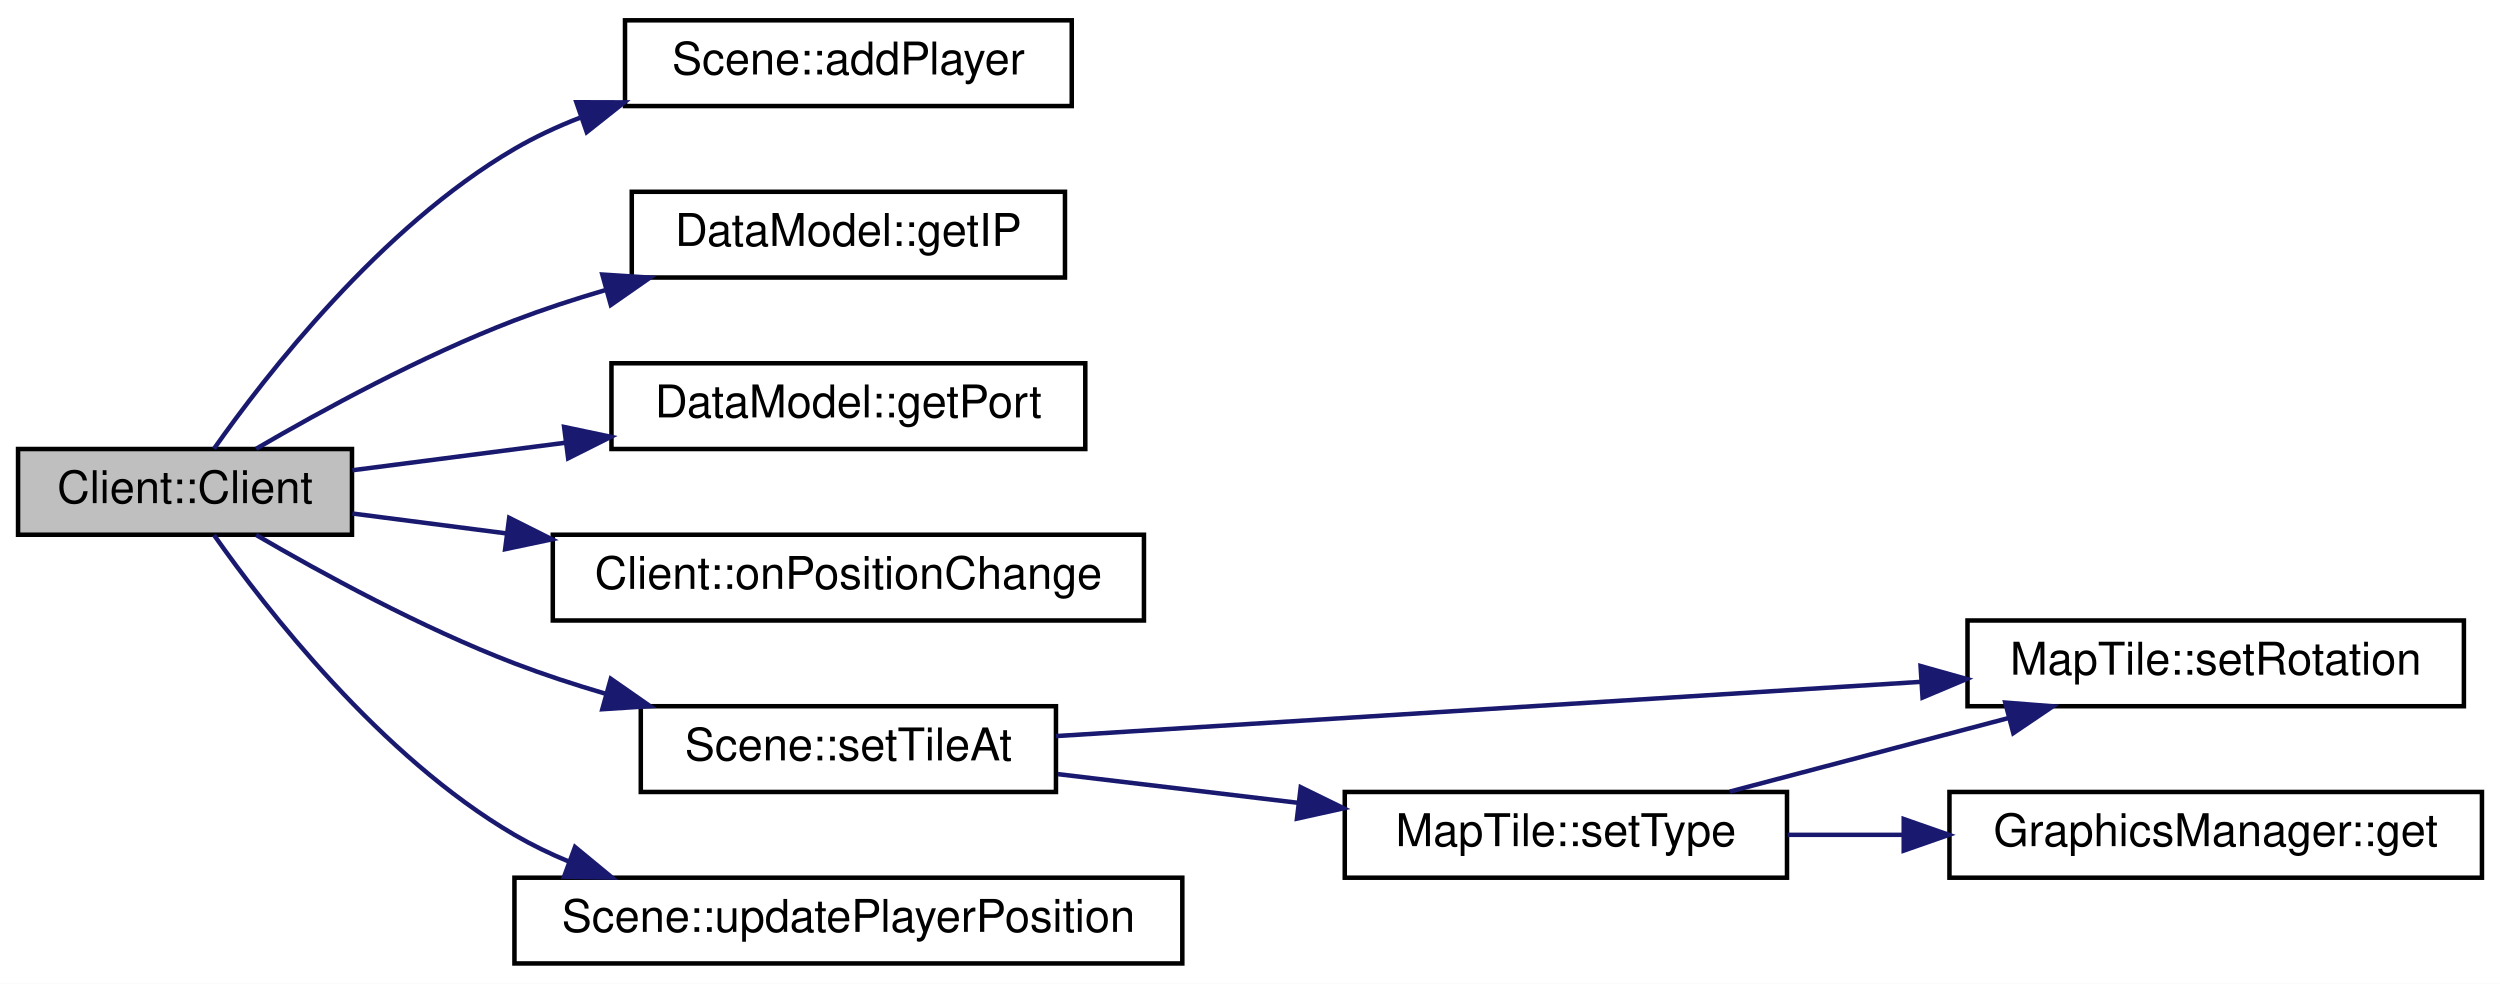
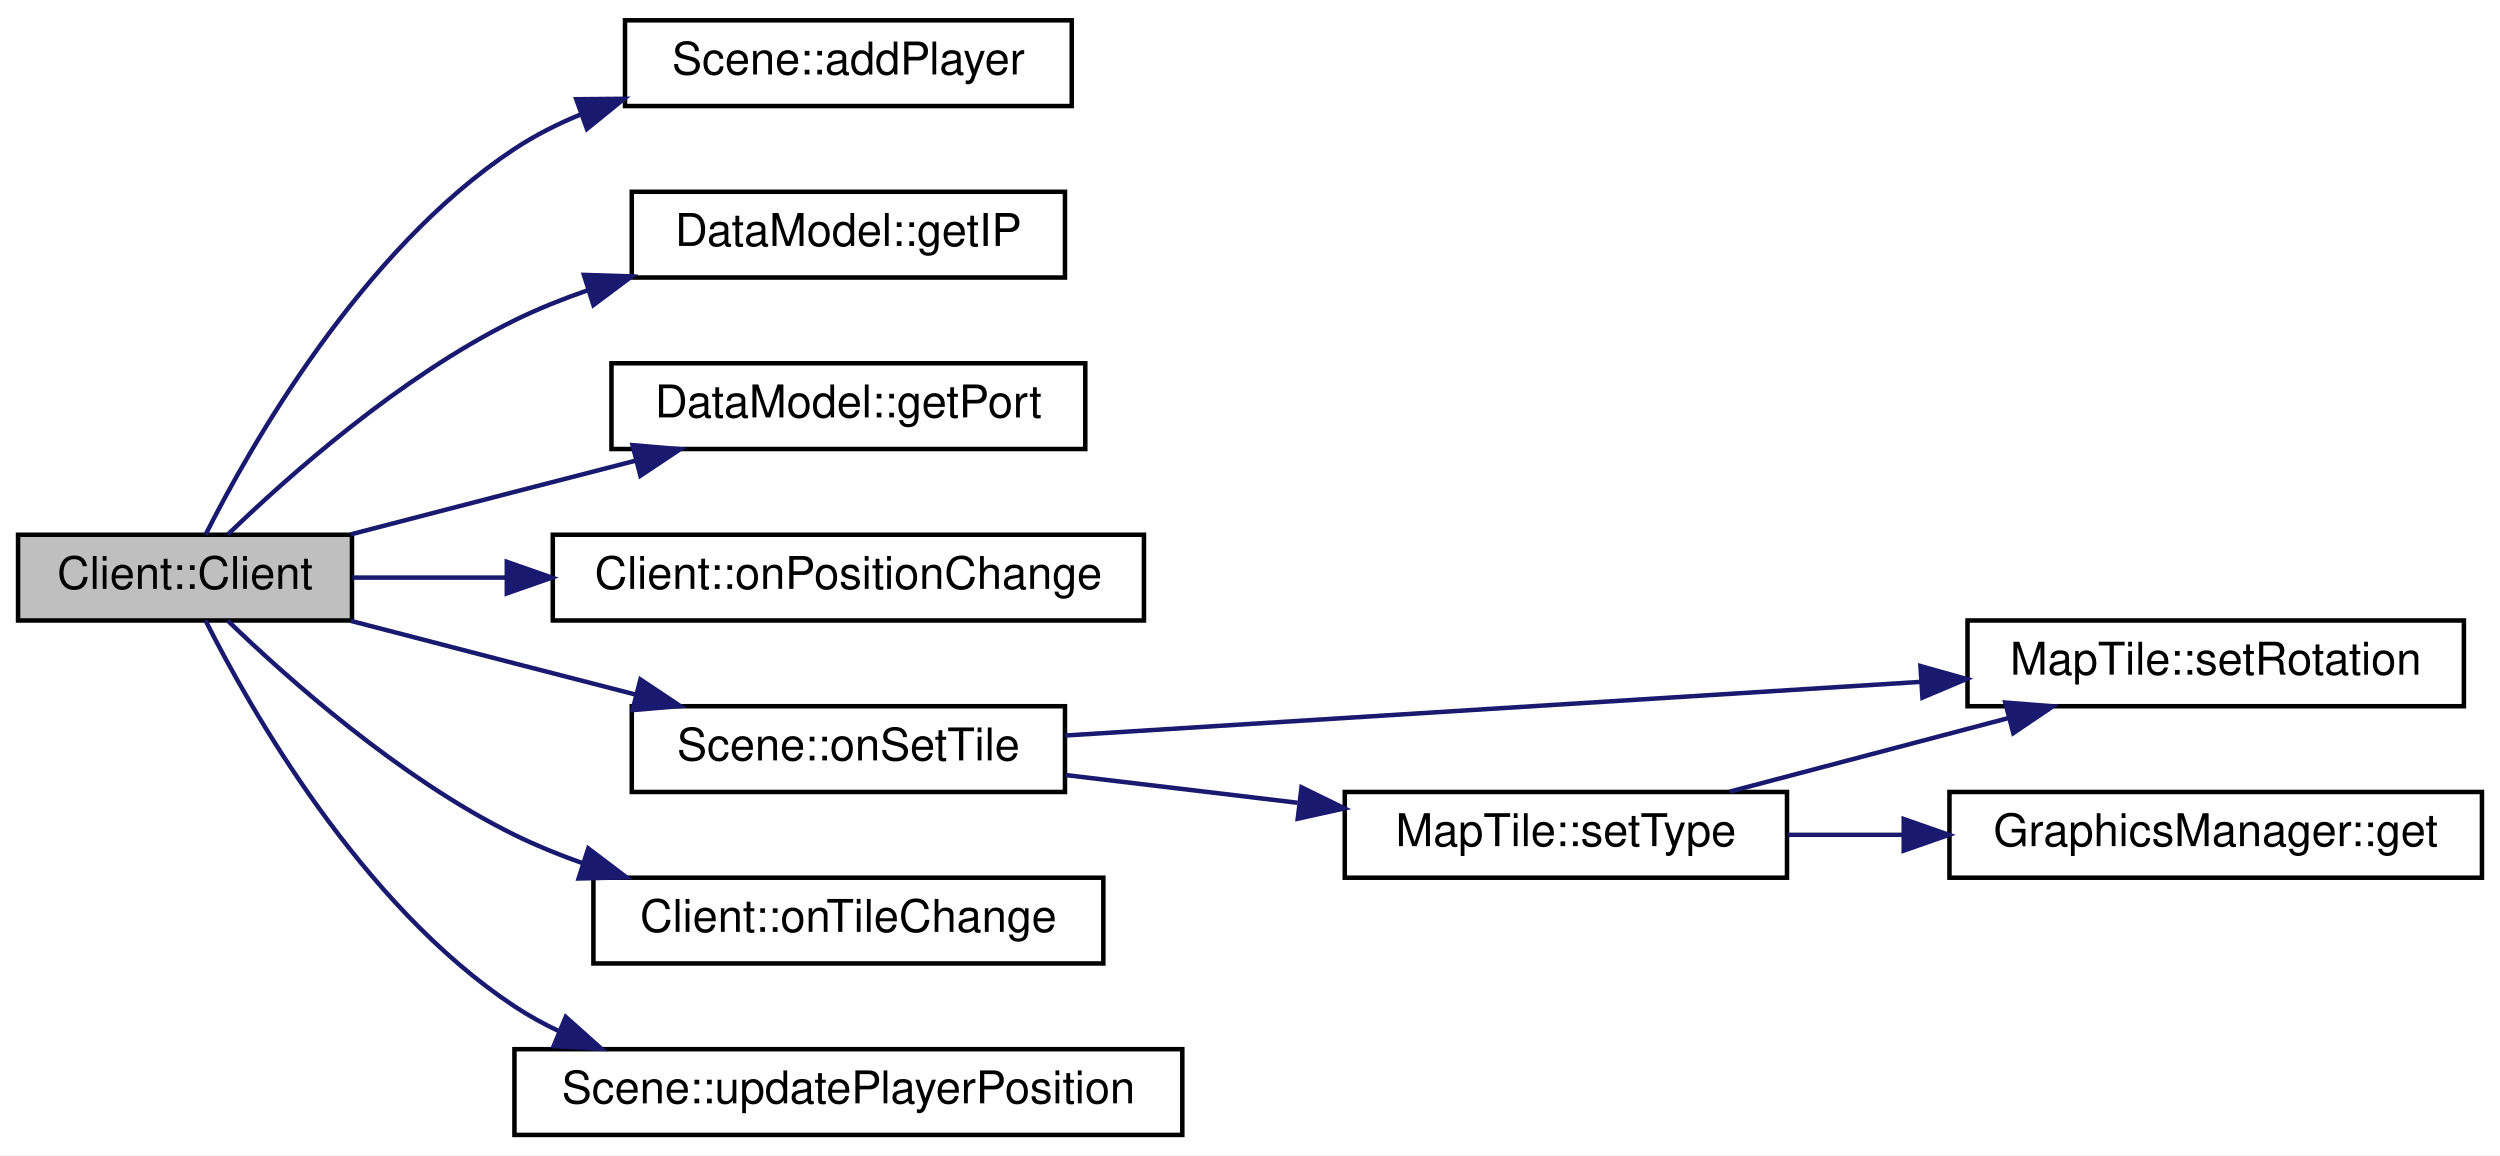
- <svg xmlns="http://www.w3.org/2000/svg" xmlns:xlink="http://www.w3.org/1999/xlink" width="554pt" height="218pt" viewBox="0.00 0.00 554.00 218.00">
-   <g id="graph0" class="graph" transform="scale(1 1) rotate(0) translate(4 214)">
-     <polygon fill="#ffffff" stroke="transparent" points="-4,4 -4,-214 550,-214 550,4 -4,4" />
+ <svg xmlns="http://www.w3.org/2000/svg" xmlns:xlink="http://www.w3.org/1999/xlink" width="554pt" height="256pt" viewBox="0.00 0.00 554.00 256.00">
+   <g id="graph0" class="graph" transform="scale(1 1) rotate(0) translate(4 252)">
+     <polygon fill="#ffffff" stroke="transparent" points="-4,4 -4,-252 550,-252 550,4 -4,4" />
    <g id="node1" class="node">
      <g id="a_node1">
        <a xlink:title="Client::Client Erzeugt einen neuen Client.">
-           <polygon fill="#bfbfbf" stroke="#000000" points="0,-95.5 0,-114.5 74,-114.5 74,-95.5 0,-95.5" />
-           <text text-anchor="middle" x="37" y="-102.5" font-family="Helvetica,sans-Serif" font-size="10.00" fill="#000000">Client::Client</text>
+           <polygon fill="#bfbfbf" stroke="#000000" points="0,-114.5 0,-133.5 74,-133.5 74,-114.5 0,-114.5" />
+           <text text-anchor="middle" x="37" y="-121.5" font-family="Helvetica,sans-Serif" font-size="10.00" fill="#000000">Client::Client</text>
        </a>
      </g>
    </g>
    <g id="node2" class="node">
      <g id="a_node2">
        <a xlink:href="classScene.html#a5d29491d77c0b68b00249ef76e16c33e" target="_top" xlink:title="Scene::addPlayer Fügt einen Netzwerkspieler hinzu.">
-           <polygon fill="#ffffff" stroke="#000000" points="134.5,-190.5 134.5,-209.5 233.5,-209.5 233.5,-190.5 134.5,-190.5" />
-           <text text-anchor="middle" x="184" y="-197.5" font-family="Helvetica,sans-Serif" font-size="10.00" fill="#000000">Scene::addPlayer</text>
+           <polygon fill="#ffffff" stroke="#000000" points="134.5,-228.5 134.5,-247.5 233.5,-247.5 233.5,-228.5 134.5,-228.5" />
+           <text text-anchor="middle" x="184" y="-235.5" font-family="Helvetica,sans-Serif" font-size="10.00" fill="#000000">Scene::addPlayer</text>
        </a>
      </g>
    </g>
    <g id="edge1" class="edge">
-       <path fill="none" stroke="#191970" d="M43.428,-114.568C54.851,-130.8 80.296,-163.659 110,-181 114.537,-183.649 119.442,-185.933 124.492,-187.901" />
-       <polygon fill="#191970" stroke="#191970" points="123.728,-191.341 134.323,-191.312 126.022,-184.728 123.728,-191.341" />
+       <path fill="none" stroke="#191970" d="M41.544,-133.508C51.26,-152.785 75.977,-196.54 110,-219 114.566,-222.014 119.582,-224.55 124.784,-226.684" />
+       <polygon fill="#191970" stroke="#191970" points="123.698,-230.013 134.293,-230.107 126.069,-223.427 123.698,-230.013" />
    </g>
    <g id="node3" class="node">
      <g id="a_node3">
        <a xlink:href="classDataModel.html#a8f97eec924a697993ce25cb3be5d8ecf" target="_top" xlink:title="DataModel::getIP Gibt die IP Adresse zur Verbindung zurück.">
-           <polygon fill="#ffffff" stroke="#000000" points="136,-152.5 136,-171.5 232,-171.5 232,-152.5 136,-152.5" />
-           <text text-anchor="middle" x="184" y="-159.5" font-family="Helvetica,sans-Serif" font-size="10.00" fill="#000000">DataModel::getIP</text>
+           <polygon fill="#ffffff" stroke="#000000" points="136,-190.5 136,-209.5 232,-209.5 232,-190.5 136,-190.5" />
+           <text text-anchor="middle" x="184" y="-197.5" font-family="Helvetica,sans-Serif" font-size="10.00" fill="#000000">DataModel::getIP</text>
        </a>
      </g>
    </g>
    <g id="edge2" class="edge">
-       <path fill="none" stroke="#191970" d="M52.745,-114.544C67.208,-122.98 89.451,-135.133 110,-143 116.408,-145.453 123.249,-147.691 130.085,-149.7" />
-       <polygon fill="#191970" stroke="#191970" points="129.474,-153.163 140.047,-152.479 131.355,-146.421 129.474,-153.163" />
+       <path fill="none" stroke="#191970" d="M46.492,-133.561C59.625,-146.252 84.606,-168.509 110,-181 115.185,-183.55 120.748,-185.783 126.41,-187.732" />
+       <polygon fill="#191970" stroke="#191970" points="125.395,-191.082 135.984,-190.75 127.499,-184.405 125.395,-191.082" />
    </g>
    <g id="node4" class="node">
      <g id="a_node4">
        <a xlink:href="classDataModel.html#a10ee5a8c9913a04f6385a101f4a9668b" target="_top" xlink:title="DataModel::getPort Gibt den Port zur Verbindung zurück.">
-           <polygon fill="#ffffff" stroke="#000000" points="131.5,-114.5 131.5,-133.5 236.5,-133.5 236.5,-114.5 131.5,-114.5" />
-           <text text-anchor="middle" x="184" y="-121.5" font-family="Helvetica,sans-Serif" font-size="10.00" fill="#000000">DataModel::getPort</text>
+           <polygon fill="#ffffff" stroke="#000000" points="131.5,-152.5 131.5,-171.5 236.5,-171.5 236.5,-152.5 131.5,-152.5" />
+           <text text-anchor="middle" x="184" y="-159.5" font-family="Helvetica,sans-Serif" font-size="10.00" fill="#000000">DataModel::getPort</text>
        </a>
      </g>
    </g>
    <g id="edge3" class="edge">
-       <path fill="none" stroke="#191970" d="M74.094,-109.794C88.463,-111.652 105.315,-113.83 121.448,-115.915" />
-       <polygon fill="#191970" stroke="#191970" points="121.005,-119.387 131.371,-117.198 121.902,-112.445 121.005,-119.387" />
+       <path fill="none" stroke="#191970" d="M73.756,-133.592C85.35,-136.611 98.209,-139.952 110,-143 118.677,-145.243 127.929,-147.626 136.848,-149.918" />
+       <polygon fill="#191970" stroke="#191970" points="136.171,-153.358 146.728,-152.456 137.913,-146.578 136.171,-153.358" />
    </g>
    <g id="node5" class="node">
      <g id="a_node5">
-         <a xlink:href="classClient.html#a660b8879b75b9dbfe82e88991e616fc3" target="_top" xlink:title=" ">
-           <polygon fill="#ffffff" stroke="#000000" points="118.5,-76.5 118.5,-95.5 249.5,-95.5 249.5,-76.5 118.5,-76.5" />
-           <text text-anchor="middle" x="184" y="-83.5" font-family="Helvetica,sans-Serif" font-size="10.00" fill="#000000">Client::onPositionChange</text>
+         <a xlink:href="classClient.html#a660b8879b75b9dbfe82e88991e616fc3" target="_top" xlink:title="Client::onPositionChange Slot für Ändern der Position.">
+           <polygon fill="#ffffff" stroke="#000000" points="118.5,-114.5 118.5,-133.5 249.5,-133.5 249.5,-114.5 118.5,-114.5" />
+           <text text-anchor="middle" x="184" y="-121.5" font-family="Helvetica,sans-Serif" font-size="10.00" fill="#000000">Client::onPositionChange</text>
        </a>
      </g>
    </g>
    <g id="edge4" class="edge">
-       <path fill="none" stroke="#191970" d="M74.094,-100.206C84.593,-98.849 96.418,-97.32 108.319,-95.782" />
-       <polygon fill="#191970" stroke="#191970" points="108.837,-99.244 118.306,-94.491 107.94,-92.302 108.837,-99.244" />
+       <path fill="none" stroke="#191970" d="M74.094,-124C84.488,-124 96.181,-124 107.962,-124" />
+       <polygon fill="#191970" stroke="#191970" points="108.306,-127.5 118.306,-124 108.306,-120.5 108.306,-127.5" />
    </g>
    <g id="node6" class="node">
      <g id="a_node6">
-         <a xlink:href="classScene.html#a38a79a03ba1fa403296646ee64ea8476" target="_top" xlink:title="Scene::setTileAt Setzt ein MapTile anhand der Pixel-Koordinaten oder der Indezes.">
-           <polygon fill="#ffffff" stroke="#000000" points="138,-38.5 138,-57.5 230,-57.5 230,-38.5 138,-38.5" />
-           <text text-anchor="middle" x="184" y="-45.5" font-family="Helvetica,sans-Serif" font-size="10.00" fill="#000000">Scene::setTileAt</text>
+         <a xlink:href="classScene.html#ad861f0bdfab5241fcec39c96f01105b0" target="_top" xlink:title="Scene::onSetTile Ändert ein MapTile ohne ein Signal an den Server. Notwendig zum Empfangen von Änderu...">
+           <polygon fill="#ffffff" stroke="#000000" points="136,-76.5 136,-95.5 232,-95.5 232,-76.5 136,-76.5" />
+           <text text-anchor="middle" x="184" y="-83.5" font-family="Helvetica,sans-Serif" font-size="10.00" fill="#000000">Scene::onSetTile</text>
        </a>
      </g>
    </g>
    <g id="edge5" class="edge">
-       <path fill="none" stroke="#191970" d="M52.745,-95.456C67.208,-87.02 89.451,-74.867 110,-67 116.408,-64.546 123.249,-62.309 130.085,-60.3" />
-       <polygon fill="#191970" stroke="#191970" points="131.355,-63.579 140.047,-57.521 129.474,-56.837 131.355,-63.579" />
+       <path fill="none" stroke="#191970" d="M73.756,-114.408C85.35,-111.389 98.209,-108.048 110,-105 118.677,-102.757 127.929,-100.374 136.848,-98.082" />
+       <polygon fill="#191970" stroke="#191970" points="137.913,-101.422 146.728,-95.544 136.171,-94.642 137.913,-101.422" />
    </g>
    <g id="node10" class="node">
      <g id="a_node10">
+         <a xlink:href="classClient.html#a02790b5bbbd56fd7848c4b8f825ffacf" target="_top" xlink:title="Client::onTileChange Slot für Ändern eines Tiles.">
+           <polygon fill="#ffffff" stroke="#000000" points="127.5,-38.5 127.5,-57.5 240.5,-57.5 240.5,-38.5 127.5,-38.5" />
+           <text text-anchor="middle" x="184" y="-45.5" font-family="Helvetica,sans-Serif" font-size="10.00" fill="#000000">Client::onTileChange</text>
+         </a>
+       </g>
+     </g>
+     <g id="edge10" class="edge">
+       <path fill="none" stroke="#191970" d="M46.492,-114.439C59.625,-101.748 84.606,-79.491 110,-67 114.835,-64.622 119.999,-62.52 125.266,-60.666" />
+       <polygon fill="#191970" stroke="#191970" points="126.364,-63.99 134.809,-57.593 124.217,-57.327 126.364,-63.99" />
+     </g>
+     <g id="node11" class="node">
+       <g id="a_node11">
        <a xlink:href="classScene.html#afd6f9b9c25c47cac93b93e70e43becdf" target="_top" xlink:title="Scene::updatePlayerPosition Slot zum Updaten eines Spielers.">
          <polygon fill="#ffffff" stroke="#000000" points="110,-.5 110,-19.5 258,-19.5 258,-.5 110,-.5" />
          <text text-anchor="middle" x="184" y="-7.5" font-family="Helvetica,sans-Serif" font-size="10.00" fill="#000000">Scene::updatePlayerPosition</text>
        </a>
      </g>
    </g>
-     <g id="edge10" class="edge">
-       <path fill="none" stroke="#191970" d="M43.428,-95.432C54.851,-79.2 80.296,-46.341 110,-29 113.841,-26.758 117.945,-24.777 122.178,-23.027" />
-       <polygon fill="#191970" stroke="#191970" points="123.425,-26.298 131.597,-19.555 121.004,-19.73 123.425,-26.298" />
+     <g id="edge11" class="edge">
+       <path fill="none" stroke="#191970" d="M41.544,-114.492C51.26,-95.215 75.977,-51.46 110,-29 113.117,-26.942 116.443,-25.108 119.895,-23.472" />
+       <polygon fill="#191970" stroke="#191970" points="121.37,-26.649 129.269,-19.588 118.691,-20.182 121.37,-26.649" />
    </g>
    <g id="node7" class="node">
      <g id="a_node7">
        <a xlink:href="classMapTile.html#a57b8310cfe045dc6a8e0c3c25fe9fc52" target="_top" xlink:title="MapTile::setRotation Hilfsfunktion zur Rotation im Quadrat.">
-           <polygon fill="#ffffff" stroke="#000000" points="432,-57.5 432,-76.5 542,-76.5 542,-57.5 432,-57.5" />
-           <text text-anchor="middle" x="487" y="-64.5" font-family="Helvetica,sans-Serif" font-size="10.00" fill="#000000">MapTile::setRotation</text>
+           <polygon fill="#ffffff" stroke="#000000" points="432,-95.5 432,-114.5 542,-114.5 542,-95.5 432,-95.5" />
+           <text text-anchor="middle" x="487" y="-102.5" font-family="Helvetica,sans-Serif" font-size="10.00" fill="#000000">MapTile::setRotation</text>
        </a>
      </g>
    </g>
    <g id="edge6" class="edge">
-       <path fill="none" stroke="#191970" d="M230.019,-50.886C281.089,-54.088 363.905,-59.281 421.674,-62.904" />
-       <polygon fill="#191970" stroke="#191970" points="421.597,-66.406 431.797,-63.538 422.035,-59.419 421.597,-66.406" />
+       <path fill="none" stroke="#191970" d="M232.011,-89.011C283.251,-92.224 364.745,-97.334 421.774,-100.91" />
+       <polygon fill="#191970" stroke="#191970" points="421.57,-104.404 431.77,-101.537 422.009,-97.418 421.57,-104.404" />
    </g>
    <g id="node8" class="node">
      <g id="a_node8">
        <a xlink:href="classMapTile.html#a6f6c6e03095e0f1ed503dd30f499793c" target="_top" xlink:title="MapTile::setType Setzt den Typ der Kachel.">
-           <polygon fill="#ffffff" stroke="#000000" points="294,-19.5 294,-38.5 392,-38.5 392,-19.5 294,-19.5" />
-           <text text-anchor="middle" x="343" y="-26.5" font-family="Helvetica,sans-Serif" font-size="10.00" fill="#000000">MapTile::setType</text>
+           <polygon fill="#ffffff" stroke="#000000" points="294,-57.5 294,-76.5 392,-76.5 392,-57.5 294,-57.5" />
+           <text text-anchor="middle" x="343" y="-64.5" font-family="Helvetica,sans-Serif" font-size="10.00" fill="#000000">MapTile::setType</text>
        </a>
      </g>
    </g>
    <g id="edge7" class="edge">
-       <path fill="none" stroke="#191970" d="M230.417,-42.453C247.044,-40.466 266.022,-38.199 283.596,-36.099" />
-       <polygon fill="#191970" stroke="#191970" points="284.24,-39.547 293.754,-34.885 283.409,-32.596 284.24,-39.547" />
+       <path fill="none" stroke="#191970" d="M232.137,-80.248C248.335,-78.312 266.602,-76.129 283.565,-74.102" />
+       <polygon fill="#191970" stroke="#191970" points="284.414,-77.526 293.928,-72.864 283.583,-70.575 284.414,-77.526" />
    </g>
    <g id="edge9" class="edge">
-       <path fill="none" stroke="#191970" d="M379.337,-38.589C398.083,-43.536 421.143,-49.621 441.107,-54.889" />
-       <polygon fill="#191970" stroke="#191970" points="440.362,-58.312 450.924,-57.48 442.148,-51.544 440.362,-58.312" />
+       <path fill="none" stroke="#191970" d="M379.337,-76.589C398.083,-81.536 421.143,-87.621 441.107,-92.889" />
+       <polygon fill="#191970" stroke="#191970" points="440.362,-96.312 450.924,-95.48 442.148,-89.544 440.362,-96.312" />
    </g>
    <g id="node9" class="node">
      <g id="a_node9">
        <a xlink:href="classGraphicsManager.html#aa094318dfcf4d0d399296b323dd670c6" target="_top" xlink:title="GraphicsManager::get Liefert eine Grafik mit einem bestimmten Namen.">
-           <polygon fill="#ffffff" stroke="#000000" points="428,-19.5 428,-38.5 546,-38.5 546,-19.5 428,-19.5" />
-           <text text-anchor="middle" x="487" y="-26.5" font-family="Helvetica,sans-Serif" font-size="10.00" fill="#000000">GraphicsManager::get</text>
+           <polygon fill="#ffffff" stroke="#000000" points="428,-57.5 428,-76.5 546,-76.5 546,-57.5 428,-57.5" />
+           <text text-anchor="middle" x="487" y="-64.5" font-family="Helvetica,sans-Serif" font-size="10.00" fill="#000000">GraphicsManager::get</text>
        </a>
      </g>
    </g>
    <g id="edge8" class="edge">
-       <path fill="none" stroke="#191970" d="M392.154,-29C400.411,-29 409.115,-29 417.766,-29" />
-       <polygon fill="#191970" stroke="#191970" points="417.867,-32.5 427.867,-29 417.867,-25.5 417.867,-32.5" />
+       <path fill="none" stroke="#191970" d="M392.154,-67C400.411,-67 409.115,-67 417.766,-67" />
+       <polygon fill="#191970" stroke="#191970" points="417.867,-70.5 427.867,-67 417.867,-63.5 417.867,-70.5" />
    </g>
  </g>
</svg>
